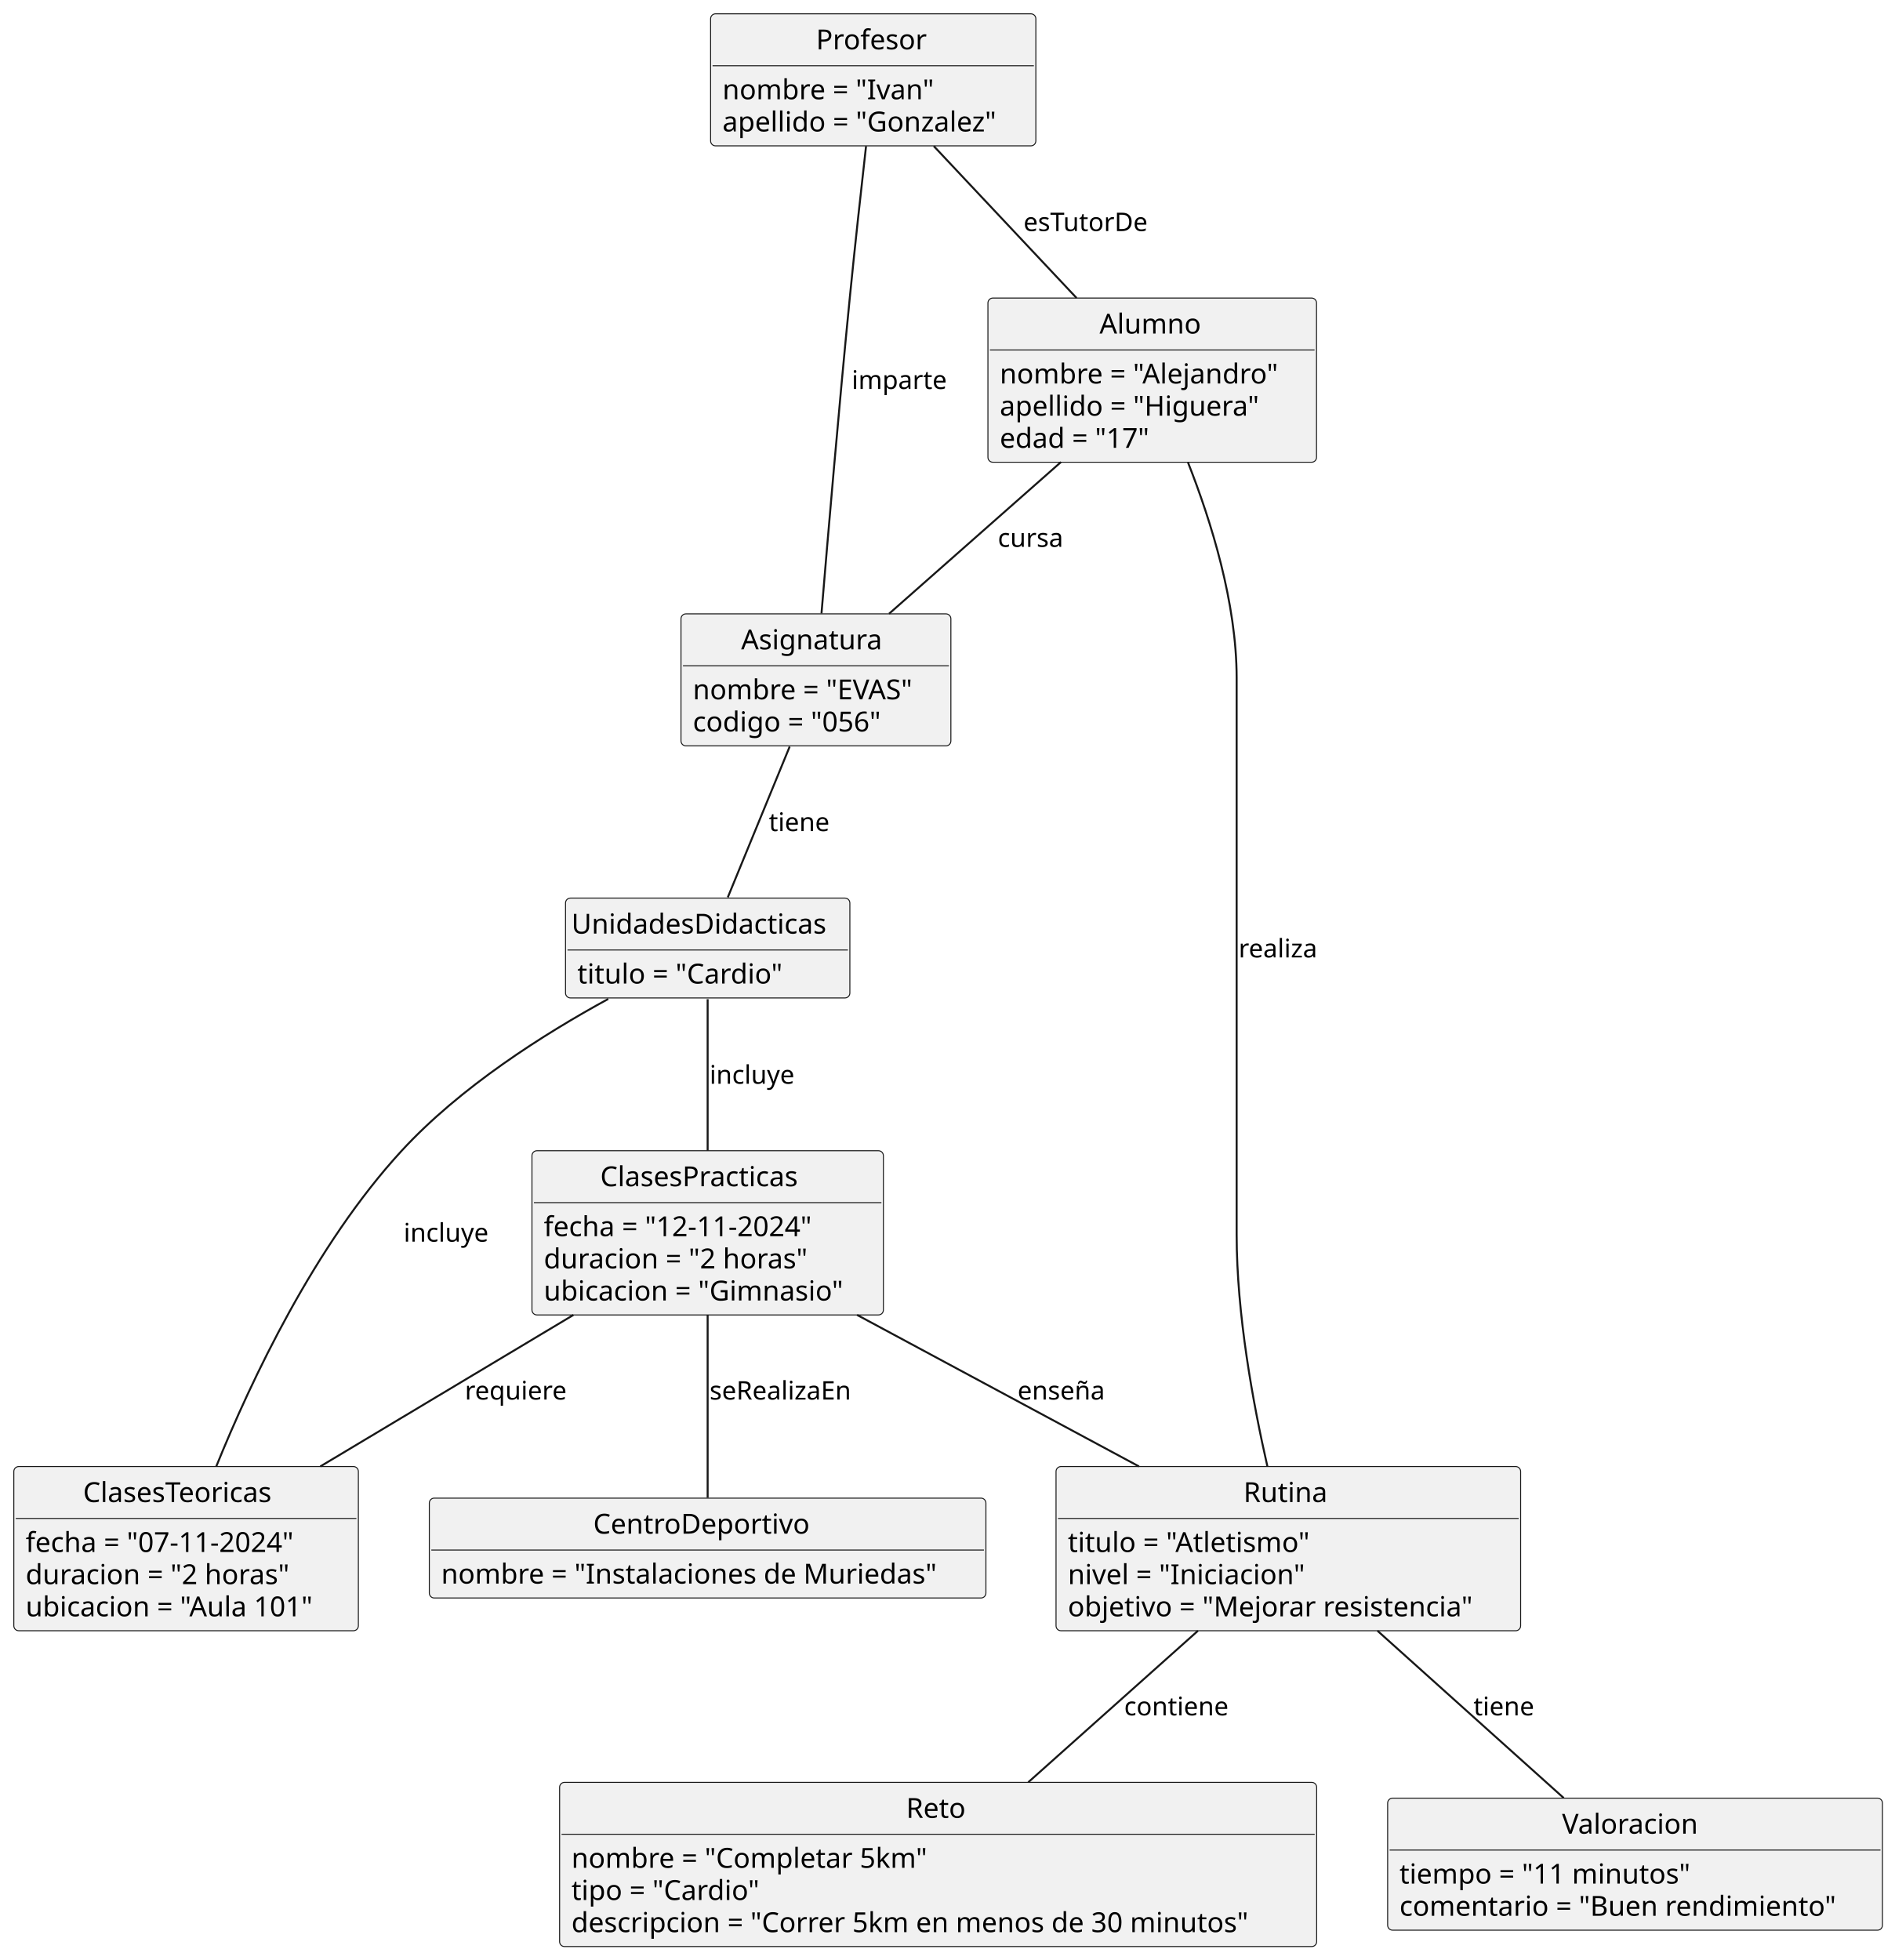
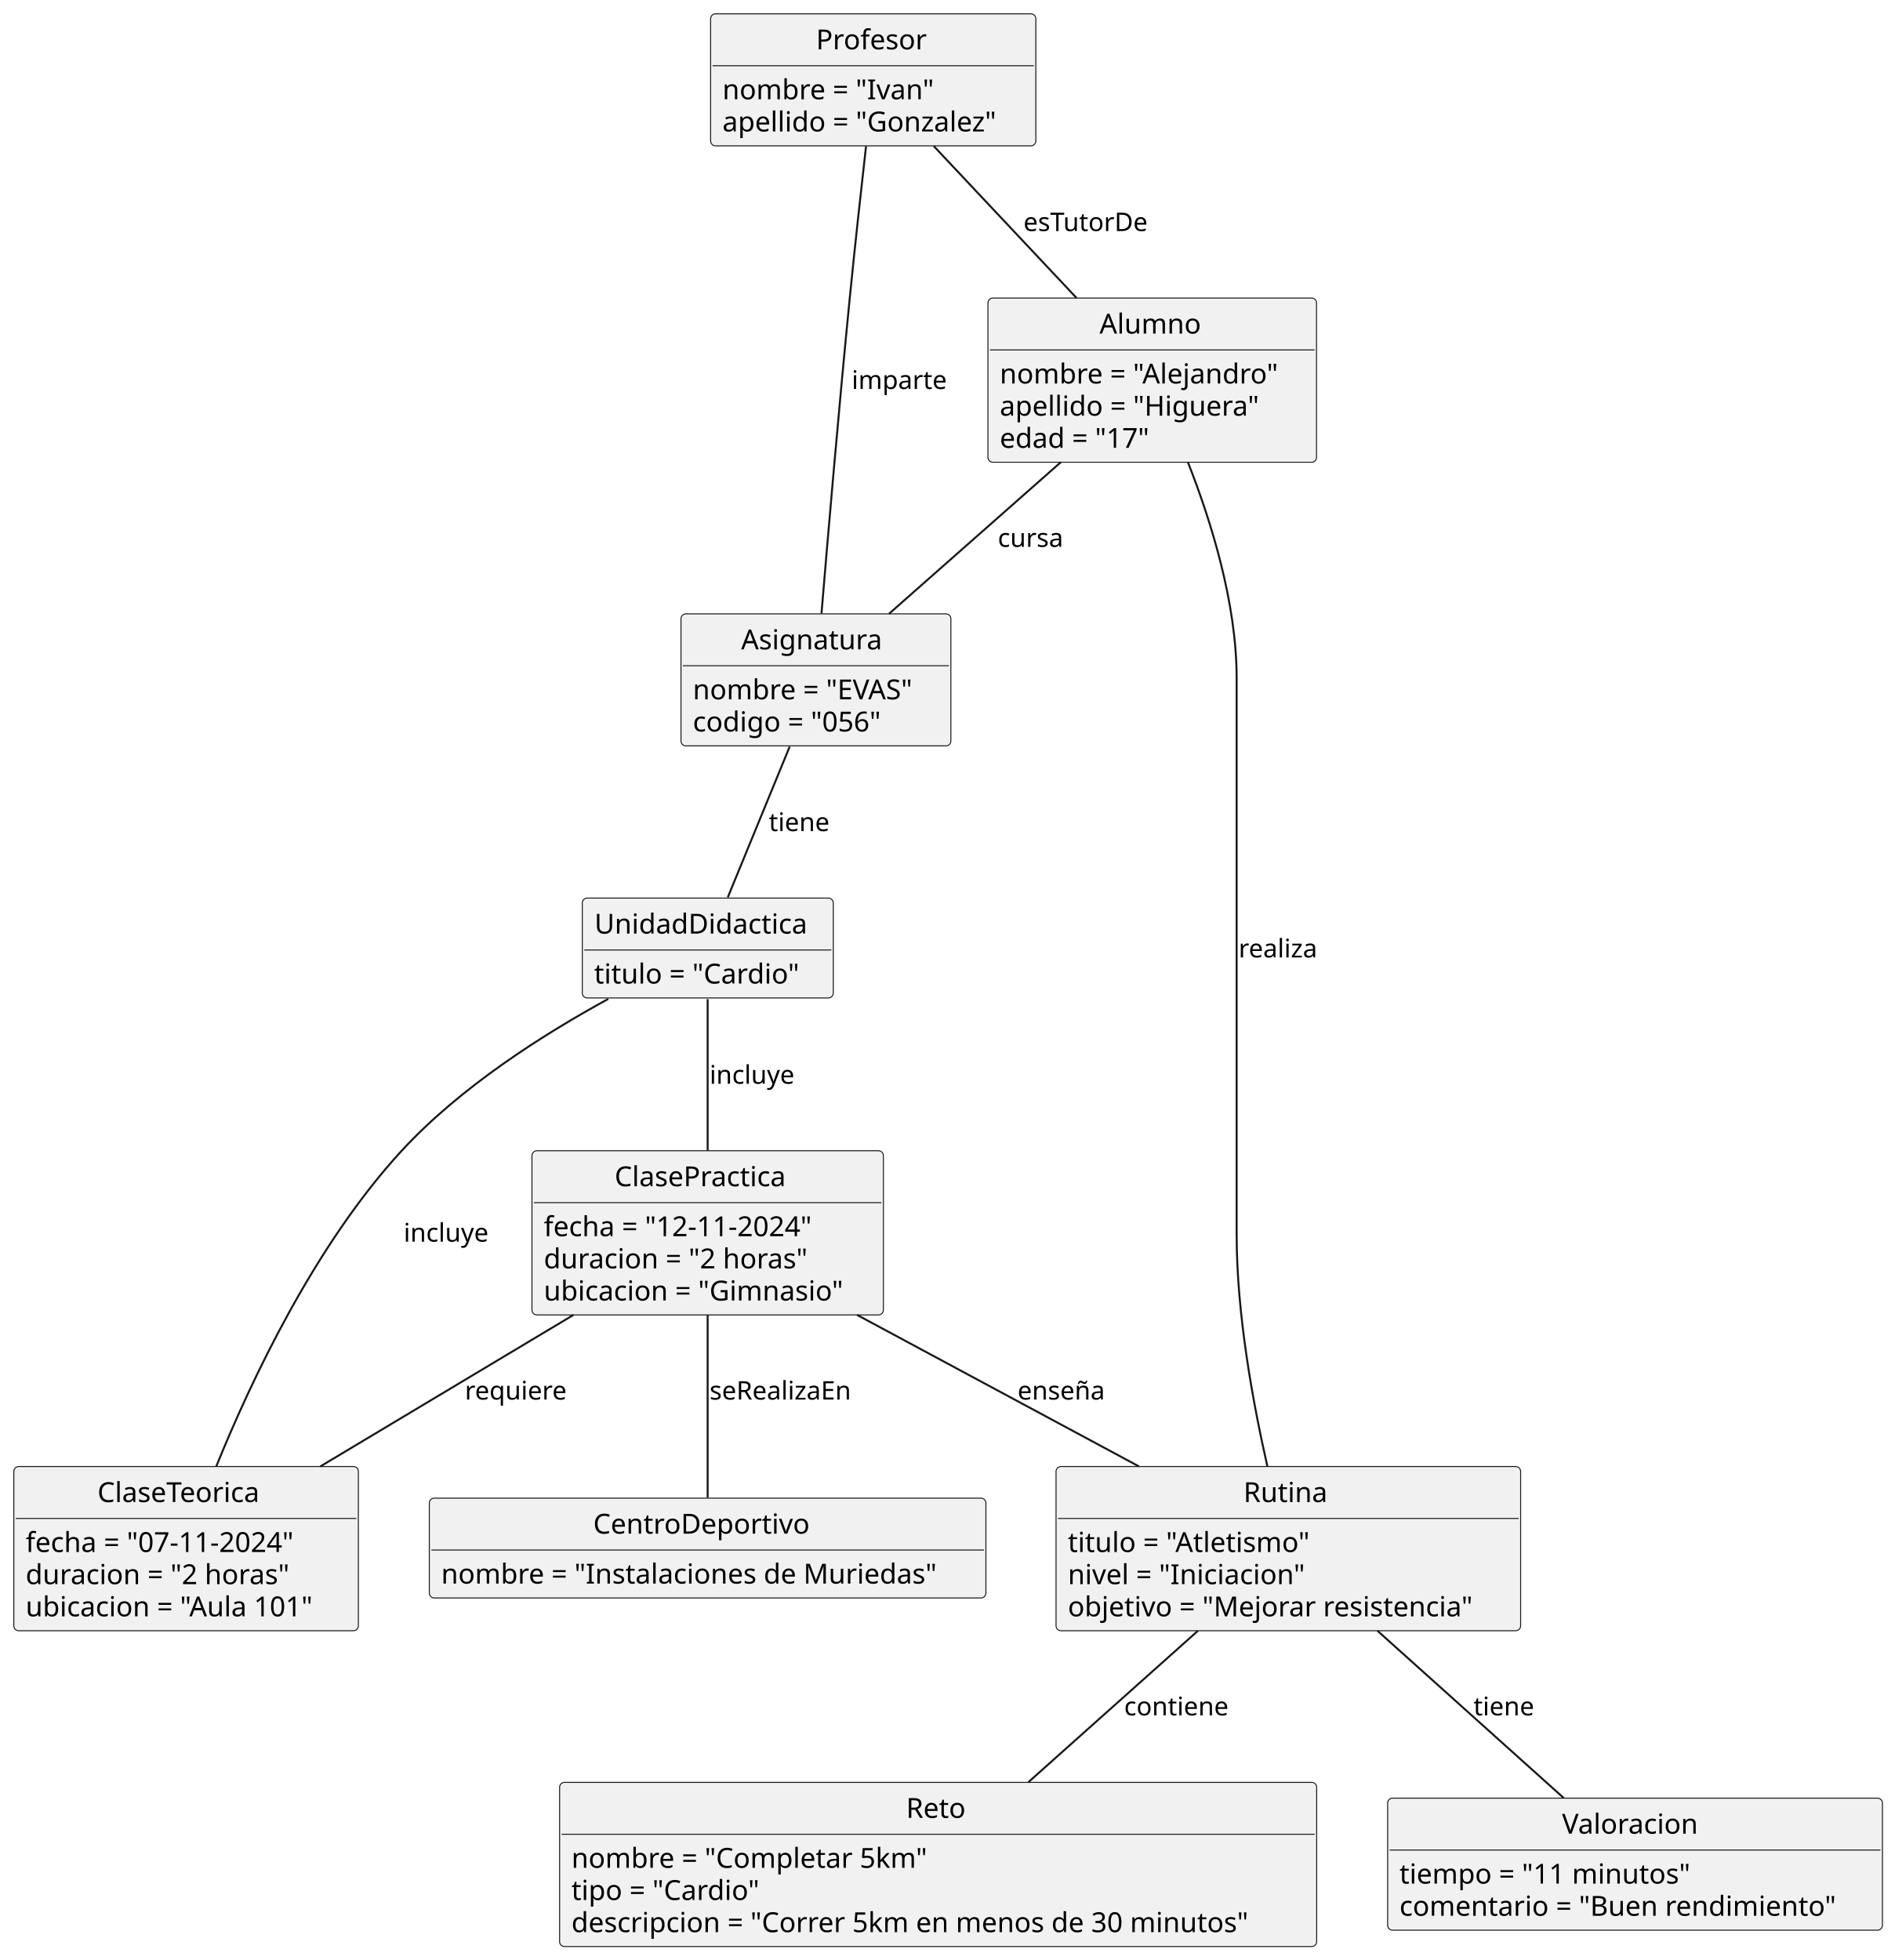
<svg xmlns="http://www.w3.org/2000/svg" contentStyleType="text/css" height="993px" preserveAspectRatio="none" style="width:960px;height:993px;background:#FFFFFF;" version="1.1" viewBox="0 0 960 993" width="960px" zoomAndPan="magnify">
  <defs />
  <g>
    <g id="elem_Profesor">
      <rect codeLine="4" fill="#F1F1F1" height="66.891" id="Profesor" rx="2.5" ry="2.5" style="stroke:#181818;stroke-width:0.5;" width="164.776" x="360" y="7" />
      <text fill="#000000" font-family="sans-serif" font-size="14" lengthAdjust="spacing" textLength="57.921" x="413.428" y="24.995">Profesor</text>
      <line style="stroke:#181818;stroke-width:0.5;" x1="361" x2="523.776" y1="33.297" y2="33.297" />
      <text fill="#000000" font-family="sans-serif" font-size="14" lengthAdjust="spacing" textLength="117.708" x="366" y="50.292">nombre = "Ivan"</text>
      <text fill="#000000" font-family="sans-serif" font-size="14" lengthAdjust="spacing" textLength="152.776" x="366" y="66.589">apellido = "Gonzalez"</text>
    </g>
    <g id="elem_Alumno">
      <rect codeLine="9" fill="#F1F1F1" height="83.188" id="Alumno" rx="2.5" ry="2.5" style="stroke:#181818;stroke-width:0.5;" width="166.472" x="500.5" y="151" />
      <text fill="#000000" font-family="sans-serif" font-size="14" lengthAdjust="spacing" textLength="53.416" x="557.028" y="168.995">Alumno</text>
      <line style="stroke:#181818;stroke-width:0.5;" x1="501.5" x2="665.972" y1="177.297" y2="177.297" />
      <text fill="#000000" font-family="sans-serif" font-size="14" lengthAdjust="spacing" textLength="154.472" x="506.5" y="194.292">nombre = "Alejandro"</text>
      <text fill="#000000" font-family="sans-serif" font-size="14" lengthAdjust="spacing" textLength="143.835" x="506.5" y="210.589">apellido = "Higuera"</text>
      <text fill="#000000" font-family="sans-serif" font-size="14" lengthAdjust="spacing" textLength="86.29" x="506.5" y="226.886">edad = "17"</text>
    </g>
    <g id="elem_Asignatura">
      <rect codeLine="15" fill="#F1F1F1" height="66.891" id="Asignatura" rx="2.5" ry="2.5" style="stroke:#181818;stroke-width:0.5;" width="136.728" x="345" y="311" />
      <text fill="#000000" font-family="sans-serif" font-size="14" lengthAdjust="spacing" textLength="75.797" x="375.466" y="328.995">Asignatura</text>
      <line style="stroke:#181818;stroke-width:0.5;" x1="346" x2="480.728" y1="337.297" y2="337.297" />
      <text fill="#000000" font-family="sans-serif" font-size="14" lengthAdjust="spacing" textLength="124.728" x="351" y="354.292">nombre = "EVAS"</text>
      <text fill="#000000" font-family="sans-serif" font-size="14" lengthAdjust="spacing" textLength="106.723" x="351" y="370.589">codigo = "056"</text>
    </g>
-     <g id="elem_UnidadesDidacticas">
-       <rect codeLine="20" fill="#F1F1F1" height="50.594" id="UnidadesDidacticas" rx="2.5" ry="2.5" style="stroke:#181818;stroke-width:0.5;" width="144.052" x="286.5" y="455" />
-       <text fill="#000000" font-family="sans-serif" font-size="14" lengthAdjust="spacing" textLength="138.052" x="289.5" y="472.995">UnidadesDidacticas</text>
-       <line style="stroke:#181818;stroke-width:0.5;" x1="287.5" x2="429.552" y1="481.297" y2="481.297" />
-       <text fill="#000000" font-family="sans-serif" font-size="14" lengthAdjust="spacing" textLength="115.158" x="292.5" y="498.292">titulo = "Cardio"</text>
+     <g id="elem_UnidadDidactica">
+       <rect codeLine="20" fill="#F1F1F1" height="50.594" id="UnidadDidactica" rx="2.5" ry="2.5" style="stroke:#181818;stroke-width:0.5;" width="127.158" x="295" y="455" />
+       <text fill="#000000" font-family="sans-serif" font-size="14" lengthAdjust="spacing" textLength="114.851" x="301.154" y="472.995">UnidadDidactica</text>
+       <line style="stroke:#181818;stroke-width:0.5;" x1="296" x2="421.158" y1="481.297" y2="481.297" />
+       <text fill="#000000" font-family="sans-serif" font-size="14" lengthAdjust="spacing" textLength="115.158" x="301" y="498.292">titulo = "Cardio"</text>
    </g>
-     <g id="elem_ClasesPracticas">
-       <rect codeLine="24" fill="#F1F1F1" height="83.188" id="ClasesPracticas" rx="2.5" ry="2.5" style="stroke:#181818;stroke-width:0.5;" width="178.038" x="269.5" y="583" />
-       <text fill="#000000" font-family="sans-serif" font-size="14" lengthAdjust="spacing" textLength="108.869" x="304.084" y="600.995">ClasesPracticas</text>
+     <g id="elem_ClasePractica">
+       <rect codeLine="24" fill="#F1F1F1" height="83.188" id="ClasePractica" rx="2.5" ry="2.5" style="stroke:#181818;stroke-width:0.5;" width="178.038" x="269.5" y="583" />
+       <text fill="#000000" font-family="sans-serif" font-size="14" lengthAdjust="spacing" textLength="94.281" x="311.378" y="600.995">ClasePractica</text>
      <line style="stroke:#181818;stroke-width:0.5;" x1="270.5" x2="446.538" y1="609.297" y2="609.297" />
      <text fill="#000000" font-family="sans-serif" font-size="14" lengthAdjust="spacing" textLength="153.562" x="275.5" y="626.292">fecha = "12-11-2024"</text>
      <text fill="#000000" font-family="sans-serif" font-size="14" lengthAdjust="spacing" textLength="147.055" x="275.5" y="642.589">duracion = "2 horas"</text>
      <text fill="#000000" font-family="sans-serif" font-size="14" lengthAdjust="spacing" textLength="166.038" x="275.5" y="658.886">ubicacion = "Gimnasio"</text>
    </g>
-     <g id="elem_ClasesTeoricas">
-       <rect codeLine="30" fill="#F1F1F1" height="83.188" id="ClasesTeoricas" rx="2.5" ry="2.5" style="stroke:#181818;stroke-width:0.5;" width="174.552" x="7" y="743" />
-       <text fill="#000000" font-family="sans-serif" font-size="14" lengthAdjust="spacing" textLength="104.392" x="42.08" y="760.995">ClasesTeoricas</text>
+     <g id="elem_ClaseTeorica">
+       <rect codeLine="30" fill="#F1F1F1" height="83.188" id="ClaseTeorica" rx="2.5" ry="2.5" style="stroke:#181818;stroke-width:0.5;" width="174.552" x="7" y="743" />
+       <text fill="#000000" font-family="sans-serif" font-size="14" lengthAdjust="spacing" textLength="89.804" x="49.374" y="760.995">ClaseTeorica</text>
      <line style="stroke:#181818;stroke-width:0.5;" x1="8" x2="180.552" y1="769.297" y2="769.297" />
      <text fill="#000000" font-family="sans-serif" font-size="14" lengthAdjust="spacing" textLength="153.562" x="13" y="786.292">fecha = "07-11-2024"</text>
      <text fill="#000000" font-family="sans-serif" font-size="14" lengthAdjust="spacing" textLength="147.055" x="13" y="802.589">duracion = "2 horas"</text>
      <text fill="#000000" font-family="sans-serif" font-size="14" lengthAdjust="spacing" textLength="162.552" x="13" y="818.886">ubicacion = "Aula 101"</text>
    </g>
    <g id="elem_CentroDeportivo">
      <rect codeLine="36" fill="#F1F1F1" height="50.594" id="CentroDeportivo" rx="2.5" ry="2.5" style="stroke:#181818;stroke-width:0.5;" width="281.978" x="217.5" y="759" />
      <text fill="#000000" font-family="sans-serif" font-size="14" lengthAdjust="spacing" textLength="115.903" x="300.538" y="776.995">CentroDeportivo</text>
      <line style="stroke:#181818;stroke-width:0.5;" x1="218.5" x2="498.478" y1="785.297" y2="785.297" />
      <text fill="#000000" font-family="sans-serif" font-size="14" lengthAdjust="spacing" textLength="269.978" x="223.5" y="802.292">nombre = "Instalaciones de Muriedas"</text>
    </g>
    <g id="elem_Rutina">
      <rect codeLine="40" fill="#F1F1F1" height="83.188" id="Rutina" rx="2.5" ry="2.5" style="stroke:#181818;stroke-width:0.5;" width="235.371" x="535" y="743" />
      <text fill="#000000" font-family="sans-serif" font-size="14" lengthAdjust="spacing" textLength="45.432" x="629.97" y="760.995">Rutina</text>
      <line style="stroke:#181818;stroke-width:0.5;" x1="536" x2="769.371" y1="769.297" y2="769.297" />
      <text fill="#000000" font-family="sans-serif" font-size="14" lengthAdjust="spacing" textLength="136.151" x="541" y="786.292">titulo = "Atletismo"</text>
      <text fill="#000000" font-family="sans-serif" font-size="14" lengthAdjust="spacing" textLength="133.144" x="541" y="802.589">nivel = "Iniciacion"</text>
      <text fill="#000000" font-family="sans-serif" font-size="14" lengthAdjust="spacing" textLength="223.371" x="541" y="818.886">objetivo = "Mejorar resistencia"</text>
    </g>
    <g id="elem_Reto">
      <rect codeLine="46" fill="#F1F1F1" height="83.188" id="Reto" rx="2.5" ry="2.5" style="stroke:#181818;stroke-width:0.5;" width="383.54" x="283.5" y="903" />
      <text fill="#000000" font-family="sans-serif" font-size="14" lengthAdjust="spacing" textLength="32.395" x="459.072" y="920.995">Reto</text>
      <line style="stroke:#181818;stroke-width:0.5;" x1="284.5" x2="666.04" y1="929.297" y2="929.297" />
      <text fill="#000000" font-family="sans-serif" font-size="14" lengthAdjust="spacing" textLength="196.137" x="289.5" y="946.292">nombre = "Completar 5km"</text>
      <text fill="#000000" font-family="sans-serif" font-size="14" lengthAdjust="spacing" textLength="105.793" x="289.5" y="962.589">tipo = "Cardio"</text>
      <text fill="#000000" font-family="sans-serif" font-size="14" lengthAdjust="spacing" textLength="371.54" x="289.5" y="978.886">descripcion = "Correr 5km en menos de 30 minutos"</text>
    </g>
    <g id="elem_Valoracion">
      <rect codeLine="52" fill="#F1F1F1" height="66.891" id="Valoracion" rx="2.5" ry="2.5" style="stroke:#181818;stroke-width:0.5;" width="250.677" x="703" y="911" />
      <text fill="#000000" font-family="sans-serif" font-size="14" lengthAdjust="spacing" textLength="73.972" x="791.352" y="928.995">Valoracion</text>
      <line style="stroke:#181818;stroke-width:0.5;" x1="704" x2="952.677" y1="937.297" y2="937.297" />
      <text fill="#000000" font-family="sans-serif" font-size="14" lengthAdjust="spacing" textLength="161.478" x="709" y="954.292">tiempo = "11 minutos"</text>
      <text fill="#000000" font-family="sans-serif" font-size="14" lengthAdjust="spacing" textLength="238.677" x="709" y="970.589">comentario = "Buen rendimiento"</text>
    </g>
    <g id="link_Profesor_Alumno">
      <path codeLine="57" d="M473.09,74.05 C494.32,96.62 522.73,126.85 545.42,150.99 " fill="none" id="Profesor-Alumno" style="stroke:#181818;stroke-width:1;" />
      <text fill="#000000" font-family="sans-serif" font-size="13" lengthAdjust="spacing" textLength="67.355" x="518.5" y="117.067">esTutorDe</text>
    </g>
    <g id="link_Profesor_Asignatura">
      <path codeLine="58" d="M438.75,74.06 C436.29,95.83 433.06,125.12 430.5,151 C424.95,207.09 419.36,272.47 416.18,310.78 " fill="none" id="Profesor-Asignatura" style="stroke:#181818;stroke-width:1;" />
      <text fill="#000000" font-family="sans-serif" font-size="13" lengthAdjust="spacing" textLength="50.934" x="431.5" y="197.067">imparte</text>
    </g>
-     <g id="link_Asignatura_UnidadesDidacticas">
-       <path codeLine="59" d="M400.05,378.28 C390.38,401.83 377.54,433.1 368.71,454.62 " fill="none" id="Asignatura-UnidadesDidacticas" style="stroke:#181818;stroke-width:1;" />
+     <g id="link_Asignatura_UnidadDidactica">
+       <path codeLine="59" d="M400.05,378.28 C390.38,401.83 377.54,433.1 368.71,454.62 " fill="none" id="Asignatura-UnidadDidactica" style="stroke:#181818;stroke-width:1;" />
      <text fill="#000000" font-family="sans-serif" font-size="13" lengthAdjust="spacing" textLength="32.944" x="389.5" y="421.067">tiene</text>
    </g>
-     <g id="link_UnidadesDidacticas_ClasesPracticas">
-       <path codeLine="60" d="M358.5,506.23 C358.5,527.37 358.5,558.2 358.5,582.94 " fill="none" id="UnidadesDidacticas-ClasesPracticas" style="stroke:#181818;stroke-width:1;" />
+     <g id="link_UnidadDidactica_ClasePractica">
+       <path codeLine="60" d="M358.5,506.23 C358.5,527.37 358.5,558.2 358.5,582.94 " fill="none" id="UnidadDidactica-ClasePractica" style="stroke:#181818;stroke-width:1;" />
      <text fill="#000000" font-family="sans-serif" font-size="13" lengthAdjust="spacing" textLength="46.541" x="359.5" y="549.067">incluye</text>
    </g>
-     <g id="link_UnidadesDidacticas_ClasesTeoricas">
-       <path codeLine="61" d="M308.16,506.09 C275.34,524 233.25,550.71 203.5,583 C159.47,630.79 127.12,699.63 109.56,742.94 " fill="none" id="UnidadesDidacticas-ClasesTeoricas" style="stroke:#181818;stroke-width:1;" />
+     <g id="link_UnidadDidactica_ClaseTeorica">
+       <path codeLine="61" d="M308.16,506.09 C275.34,524 233.25,550.71 203.5,583 C159.47,630.79 127.12,699.63 109.56,742.94 " fill="none" id="UnidadDidactica-ClaseTeorica" style="stroke:#181818;stroke-width:1;" />
      <text fill="#000000" font-family="sans-serif" font-size="13" lengthAdjust="spacing" textLength="46.541" x="204.5" y="629.067">incluye</text>
    </g>
    <g id="link_Alumno_Asignatura">
      <path codeLine="62" d="M537.5,234.09 C510.16,258.21 475.95,288.39 450.4,310.95 " fill="none" id="Alumno-Asignatura" style="stroke:#181818;stroke-width:1;" />
      <text fill="#000000" font-family="sans-serif" font-size="13" lengthAdjust="spacing" textLength="35.471" x="505.5" y="277.067">cursa</text>
    </g>
-     <g id="link_ClasesPracticas_CentroDeportivo">
-       <path codeLine="63" d="M358.5,666.19 C358.5,695.45 358.5,733.96 358.5,758.73 " fill="none" id="ClasesPracticas-CentroDeportivo" style="stroke:#181818;stroke-width:1;" />
+     <g id="link_ClasePractica_CentroDeportivo">
+       <path codeLine="63" d="M358.5,666.19 C358.5,695.45 358.5,733.96 358.5,758.73 " fill="none" id="ClasePractica-CentroDeportivo" style="stroke:#181818;stroke-width:1;" />
      <text fill="#000000" font-family="sans-serif" font-size="13" lengthAdjust="spacing" textLength="78.235" x="359.5" y="709.067">seRealizaEn</text>
    </g>
-     <g id="link_ClasesPracticas_Rutina">
-       <path codeLine="64" d="M434.21,666.19 C478.11,689.78 533.19,719.38 577.04,742.95 " fill="none" id="ClasesPracticas-Rutina" style="stroke:#181818;stroke-width:1;" />
+     <g id="link_ClasePractica_Rutina">
+       <path codeLine="64" d="M434.21,666.19 C478.11,689.78 533.19,719.38 577.04,742.95 " fill="none" id="ClasePractica-Rutina" style="stroke:#181818;stroke-width:1;" />
      <text fill="#000000" font-family="sans-serif" font-size="13" lengthAdjust="spacing" textLength="47.214" x="515.5" y="709.067">enseña</text>
    </g>
    <g id="link_Rutina_Reto">
      <path codeLine="65" d="M606.92,826.19 C580.49,849.78 547.33,879.38 520.93,902.95 " fill="none" id="Rutina-Reto" style="stroke:#181818;stroke-width:1;" />
      <text fill="#000000" font-family="sans-serif" font-size="13" lengthAdjust="spacing" textLength="56.285" x="569.5" y="869.067">contiene</text>
    </g>
    <g id="link_Rutina_Valoracion">
      <path codeLine="66" d="M697.82,826.19 C727.16,852.52 764.84,886.35 792.19,910.91 " fill="none" id="Rutina-Valoracion" style="stroke:#181818;stroke-width:1;" />
      <text fill="#000000" font-family="sans-serif" font-size="13" lengthAdjust="spacing" textLength="32.944" x="746.5" y="869.067">tiene</text>
    </g>
    <g id="link_Alumno_Rutina">
      <path codeLine="67" d="M601.86,234.31 C613.55,263.97 626.5,305.44 626.5,343.5 C626.5,343.5 626.5,343.5 626.5,625.5 C626.5,665.81 634.84,711.14 642.07,742.88 " fill="none" id="Alumno-Rutina" style="stroke:#181818;stroke-width:1;" />
      <text fill="#000000" font-family="sans-serif" font-size="13" lengthAdjust="spacing" textLength="43.323" x="627.5" y="485.067">realiza</text>
    </g>
-     <g id="link_ClasesPracticas_ClasesTeoricas">
-       <path codeLine="69" d="M290.51,666.19 C251.1,689.78 201.63,719.38 162.26,742.95 " fill="none" id="ClasesPracticas-ClasesTeoricas" style="stroke:#181818;stroke-width:1;" />
+     <g id="link_ClasePractica_ClaseTeorica">
+       <path codeLine="69" d="M290.51,666.19 C251.1,689.78 201.63,719.38 162.26,742.95 " fill="none" id="ClasePractica-ClaseTeorica" style="stroke:#181818;stroke-width:1;" />
      <text fill="#000000" font-family="sans-serif" font-size="13" lengthAdjust="spacing" textLength="54.787" x="235.5" y="709.067">requiere</text>
    </g>
  </g>
</svg>
